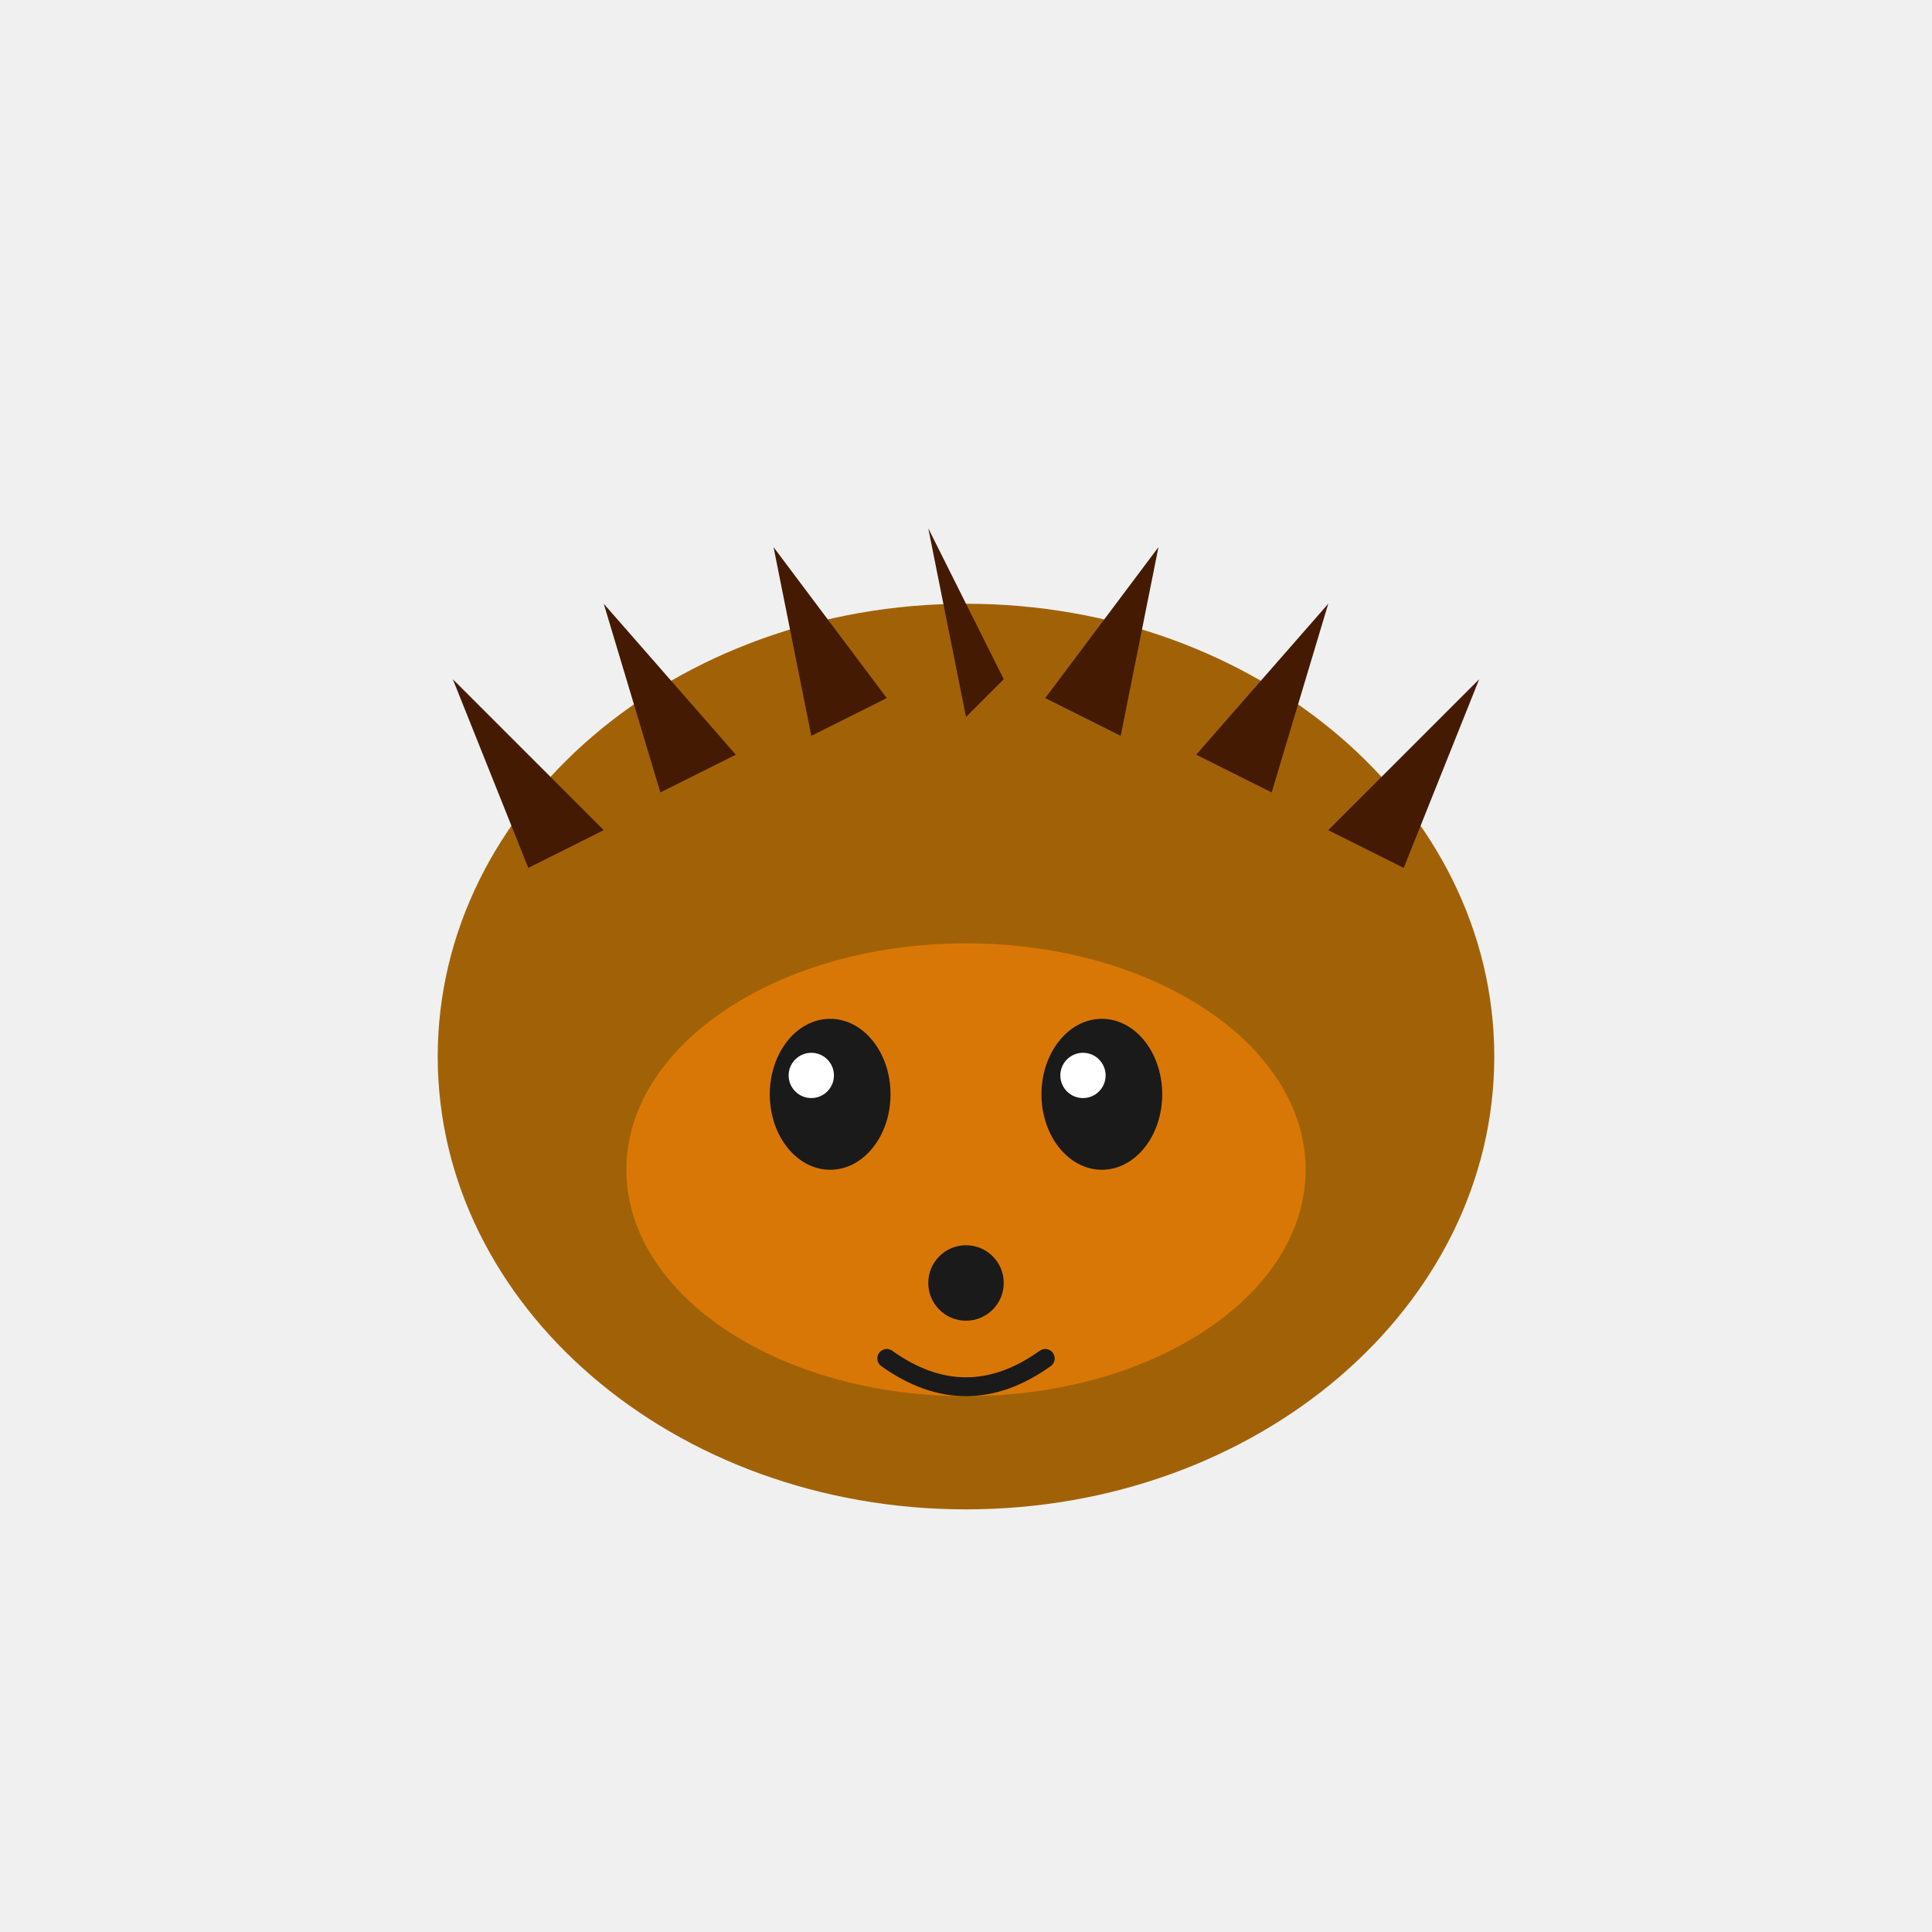
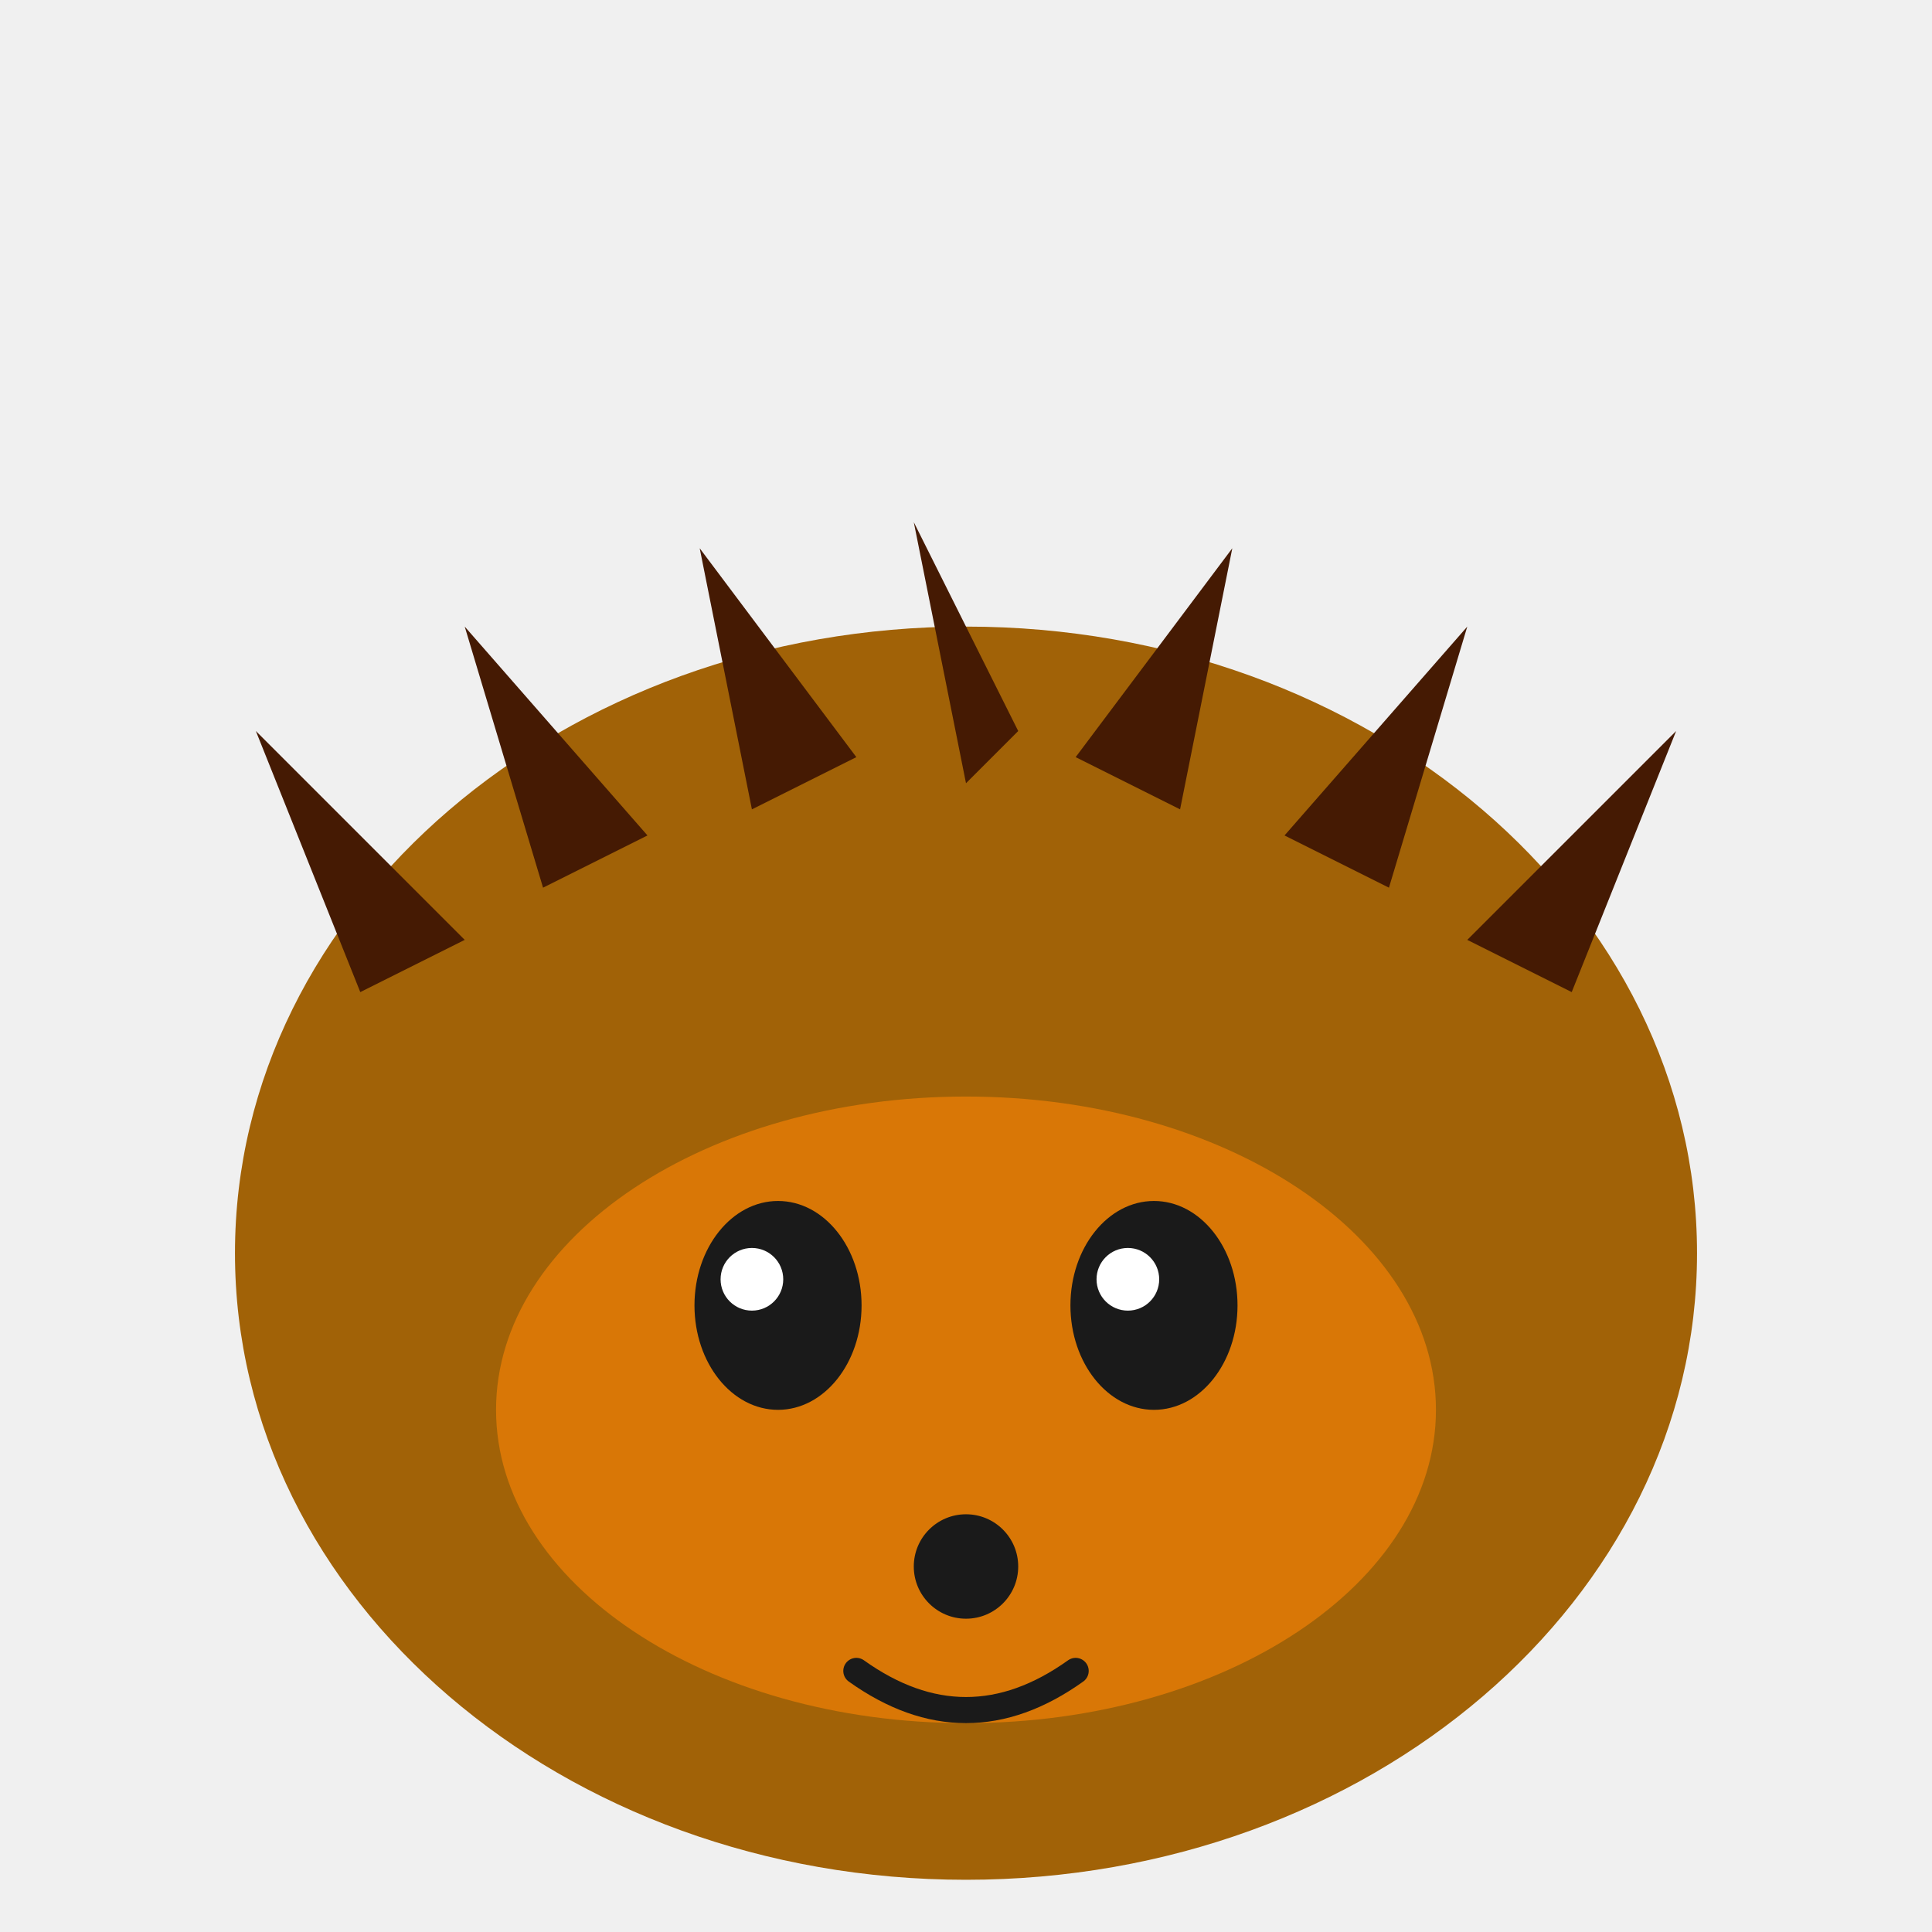
- <svg xmlns="http://www.w3.org/2000/svg" viewBox="0 0 1024 1024" width="1024" height="1024">
+ <svg xmlns="http://www.w3.org/2000/svg" viewBox="142 80 740 740" width="1024" height="1024">
  <g>
    <ellipse cx="512" cy="560" rx="280" ry="240" fill="#a16207" />
    <path d="M 280 460 L 240 360 L 320 440 Z" fill="#451a03" />
    <path d="M 350 420 L 320 320 L 390 400 Z" fill="#451a03" />
    <path d="M 430 390 L 410 290 L 470 370 Z" fill="#451a03" />
    <path d="M 512 380 L 492 280 L 532 360 Z" fill="#451a03" />
    <path d="M 594 390 L 614 290 L 554 370 Z" fill="#451a03" />
    <path d="M 674 420 L 704 320 L 634 400 Z" fill="#451a03" />
    <path d="M 744 460 L 784 360 L 704 440 Z" fill="#451a03" />
    <ellipse cx="512" cy="620" rx="180" ry="120" fill="#d97706" />
    <ellipse cx="440" cy="580" rx="32" ry="40" fill="#1a1a1a" />
    <ellipse cx="584" cy="580" rx="32" ry="40" fill="#1a1a1a" />
    <circle cx="430" cy="570" r="12" fill="#ffffff" />
    <circle cx="574" cy="570" r="12" fill="#ffffff" />
    <circle cx="512" cy="680" r="20" fill="#1a1a1a" />
    <path d="M 470 720 Q 512 750 554 720" stroke="#1a1a1a" stroke-width="10" fill="none" stroke-linecap="round" />
  </g>
</svg>
